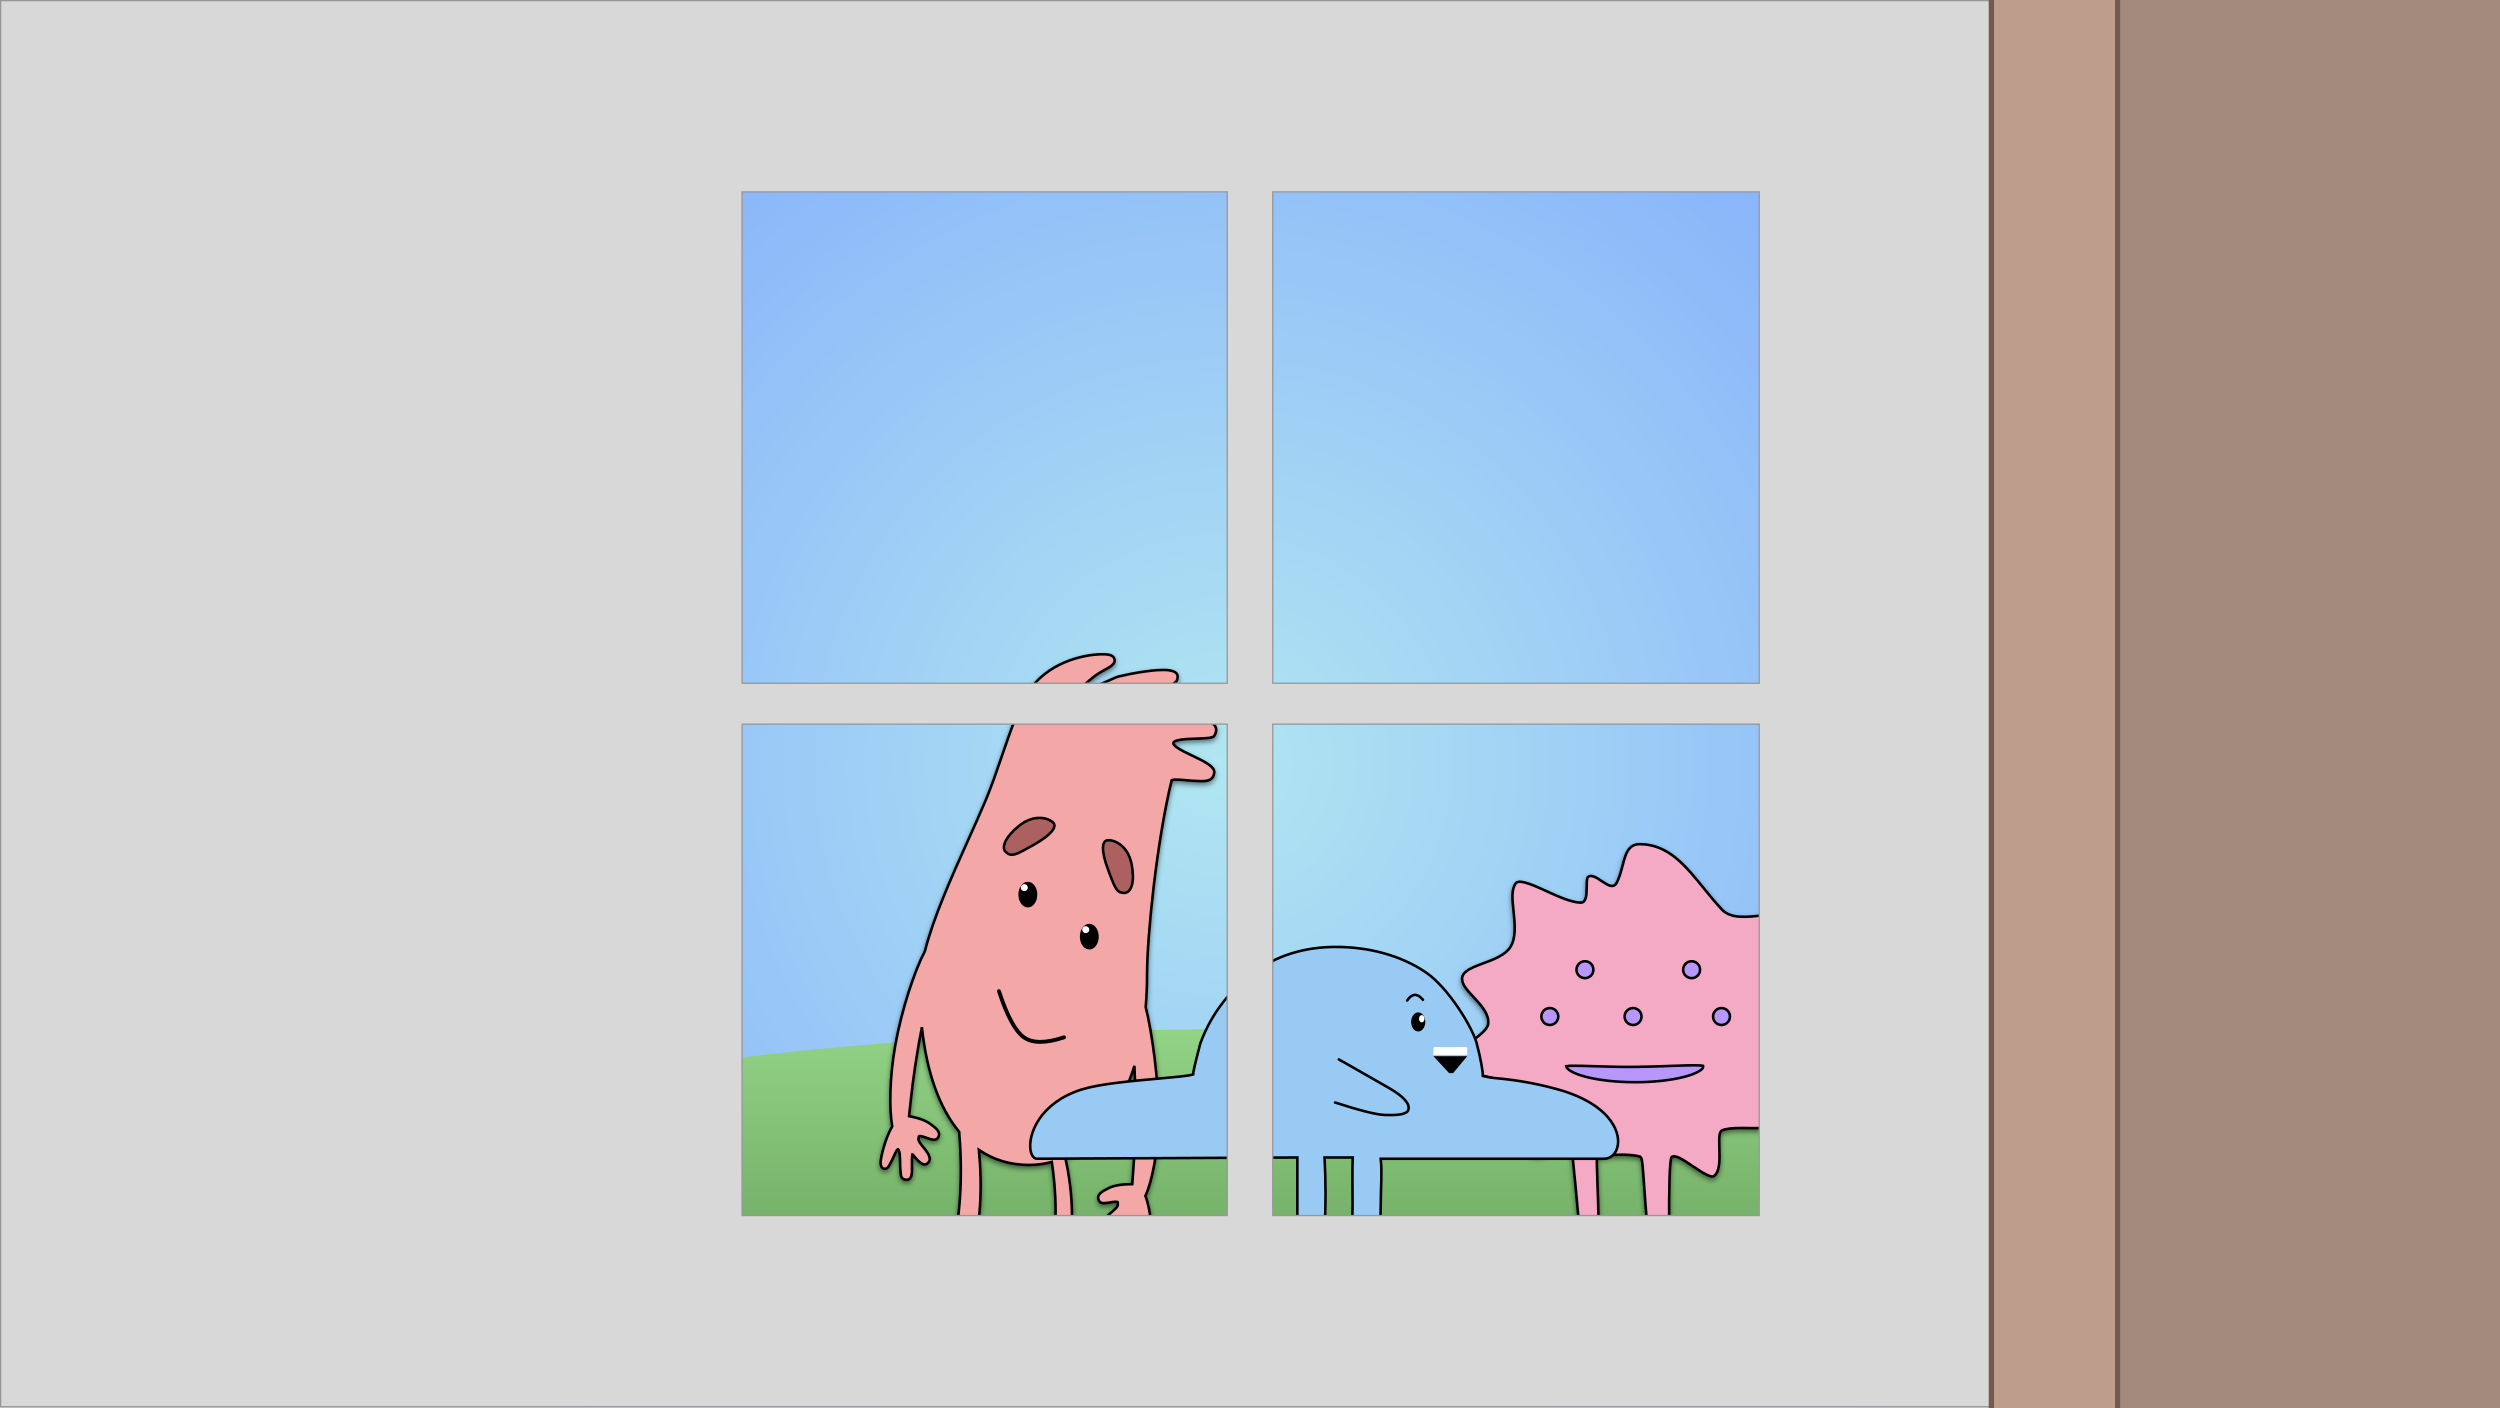
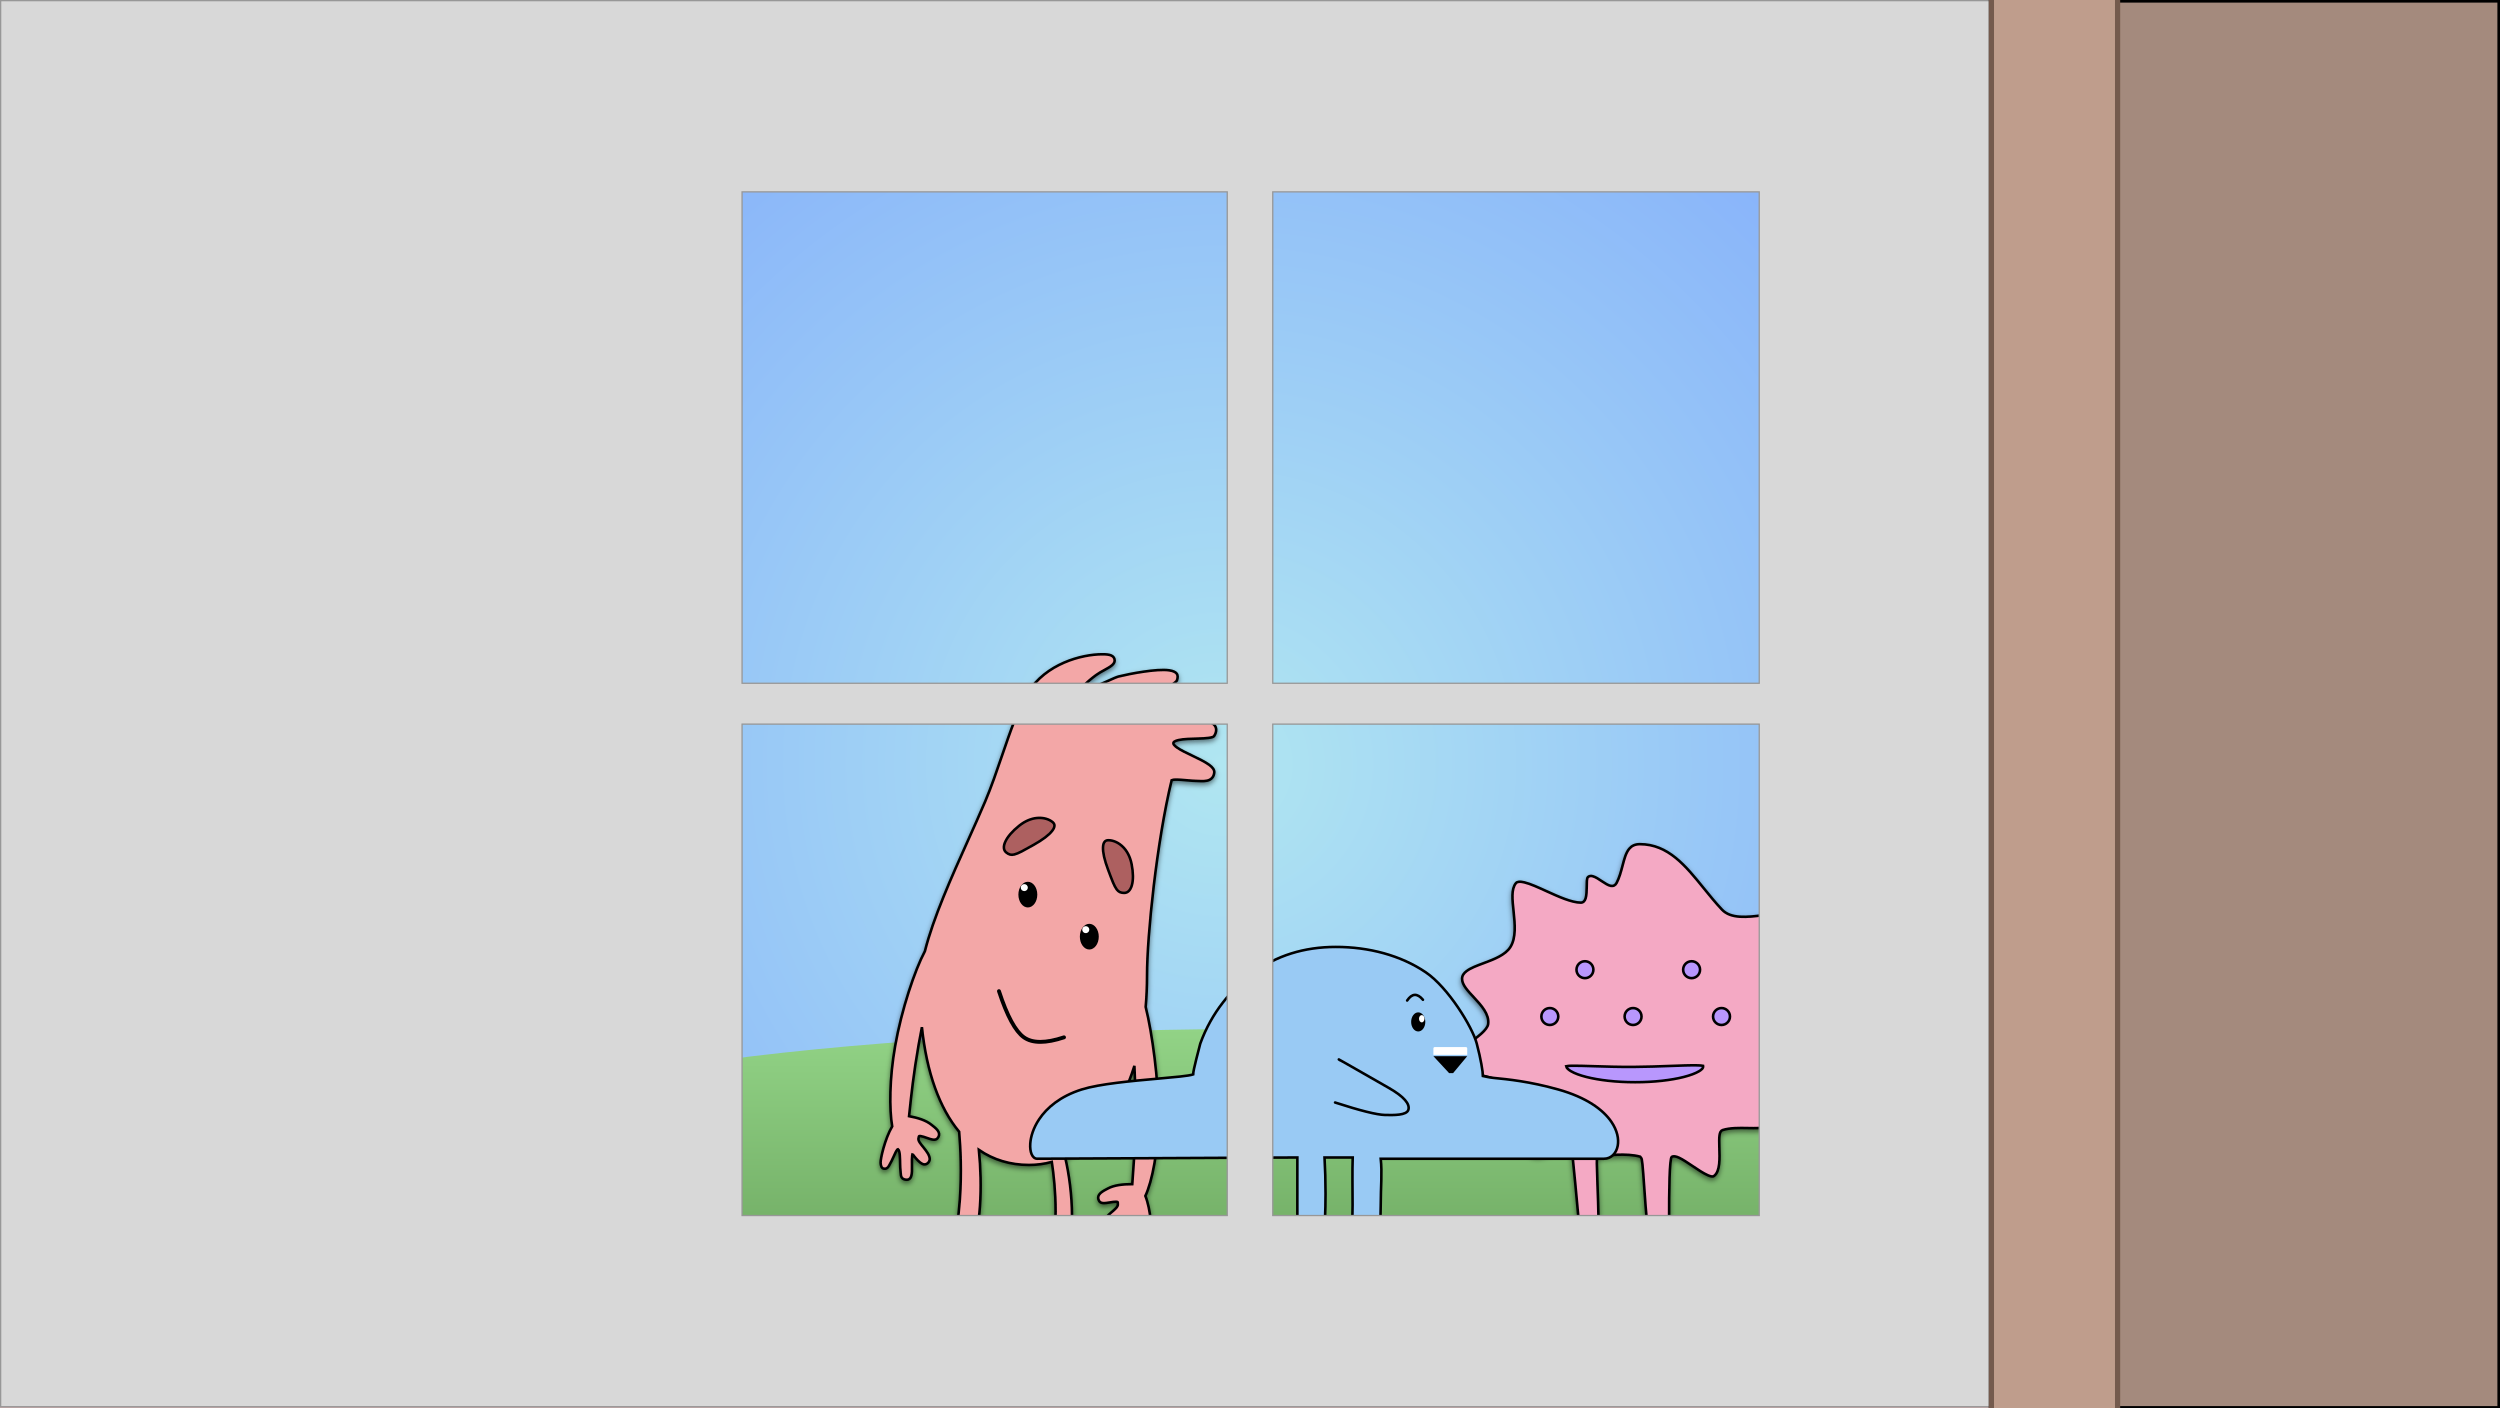
<svg xmlns="http://www.w3.org/2000/svg" width="1922px" height="1082px" viewBox="0 0 1922 1082" version="1.1">
  <defs>
    <radialGradient cx="48.835%" cy="54.346%" fx="48.835%" fy="54.346%" r="68.614%" gradientTransform="translate(0.488349,0.54346),scale(0.562955,1),rotate(90),translate(-0.488349,-0.54346)" id="radialGradient-1">
      <stop stop-color="#B0E6F1" offset="0%" />
      <stop stop-color="#81AAFC" offset="100%" />
    </radialGradient>
    <linearGradient x1="50%" y1="0%" x2="50%" y2="100%" id="linearGradient-2">
      <stop stop-color="#92D386" offset="0%" />
      <stop stop-color="#5E9651" offset="100%" />
    </linearGradient>
    <filter x="-4.1%" y="-3.6%" width="108.3%" height="107.1%" filterUnits="objectBoundingBox" id="filter-3">
      <feOffset dx="0" dy="2" in="SourceAlpha" result="shadowOffsetOuter1" />
      <feGaussianBlur stdDeviation="2" in="shadowOffsetOuter1" result="shadowBlurOuter1" />
      <feColorMatrix values="0 0 0 0 0   0 0 0 0 0   0 0 0 0 0  0 0 0 0.5 0" type="matrix" in="shadowBlurOuter1" result="shadowMatrixOuter1" />
      <feMerge>
        <feMergeNode in="shadowMatrixOuter1" />
        <feMergeNode in="SourceGraphic" />
      </feMerge>
    </filter>
    <filter x="-5.5%" y="-2.8%" width="110.9%" height="105.6%" filterUnits="objectBoundingBox" id="filter-4">
      <feOffset dx="0" dy="2" in="SourceAlpha" result="shadowOffsetOuter1" />
      <feGaussianBlur stdDeviation="2" in="shadowOffsetOuter1" result="shadowBlurOuter1" />
      <feColorMatrix values="0 0 0 0 0   0 0 0 0 0   0 0 0 0 0  0 0 0 0.5 0" type="matrix" in="shadowBlurOuter1" result="shadowMatrixOuter1" />
      <feMerge>
        <feMergeNode in="shadowMatrixOuter1" />
        <feMergeNode in="SourceGraphic" />
      </feMerge>
    </filter>
  </defs>
  <g id="Artboard" stroke="none" stroke-width="1" fill="none" fill-rule="evenodd">
-     <rect id="Rectangle" fill="url(#radialGradient-1)" x="0" y="0" width="1922" height="1082" />
+     <rect id="Rectangle" stroke="#8B3535" stroke-width="2" fill="url(#radialGradient-1)" x="1" y="1" width="1920" height="1080" />
    <path d="M974.5,1062 C1247.605,1062 1630,1001.335 1630,926.5 C1630,851.665 1247.605,791 974.5,791 C701.395,791 338.948,820.496 338.948,895.331 C338.948,970.166 701.395,1062 974.5,1062 Z" id="Oval" fill="url(#linearGradient-2)" />
    <g id="d" filter="url(#filter-3)" transform="translate(1262, 816) scale(-1, 1) translate(-1262, -816) translate(1117, 648)" stroke="#000000" stroke-width="2">
      <path d="M224.198,239.994 C222.653,239.994 218.365,238.485 212.846,236.598 C209.161,235.338 204.944,233.896 200.62,232.565 C200.42,232.503 200.22,232.442 200.02,232.381 C199.847,232.518 199.691,232.68 199.503,232.952 C199.231,233.346 199.153,233.595 199.073,233.927 C198.957,234.407 198.825,235.136 198.682,236.086 C198.386,238.052 198.032,240.999 197.636,244.656 C196.607,254.179 195.295,268.534 193.983,282.897 C192.67,297.264 191.356,311.637 190.325,321.176 C189.932,324.807 189.581,327.734 189.287,329.689 C189.154,330.567 189.035,331.241 188.928,331.686 C188.681,331.775 188.309,331.867 187.819,332.008 C184.525,332.958 176.488,335.296 170.643,334.97 C168.95,334.875 167.447,334.564 166.357,333.863 C165.527,333.329 164.97,332.552 164.805,331.463 C164.688,330.689 164.781,330.014 165.047,329.425 C165.358,328.736 165.893,328.169 166.548,327.682 C168.704,326.08 172.099,325.331 174.577,324.76 C175.723,324.495 176.693,324.267 177.316,324.033 C177.675,323.899 177.945,323.75 178.127,323.607 C178.252,323.508 178.39,323.368 178.533,323.185 C177.298,304.39 178.254,278.712 178.9,261.323 C179.134,255.029 179.327,249.817 179.356,246.435 C179.369,245.042 179.353,243.952 179.302,243.216 C179.274,242.81 179.233,242.497 179.186,242.283 C179.152,242.129 179.093,241.93 179.007,241.688 C178.819,241.632 178.641,241.58 178.472,241.535 C172.982,240.045 156.141,238.389 146.004,241.252 C145.005,242.433 144.907,242.821 144.809,243.319 C144.635,244.197 144.464,245.485 144.292,247.115 C143.872,251.108 143.445,257.196 142.945,264.323 C141.656,282.692 139.888,307.995 136.487,321.951 C135.978,324.041 134.39,325.809 132.27,327.268 C129.665,329.061 126.243,330.379 122.763,331.174 C118.872,332.063 114.901,332.299 111.902,331.769 C110.602,331.539 109.492,331.171 108.687,330.623 C108.088,330.216 107.667,329.71 107.548,329.063 C107.319,327.829 107.831,326.906 108.705,326.143 C110.211,324.827 112.679,323.933 115.116,323.018 C117.573,322.097 120.008,321.163 121.626,319.919 C123.046,318.826 123.871,317.503 123.844,315.851 C123.738,309.168 123.767,300.14 123.797,290.697 C123.87,267.448 123.501,242.443 121.745,241.363 C120.59,240.652 118.633,240.877 116.067,242.089 C113.209,243.439 109.572,245.878 105.84,248.387 C101.749,251.137 97.541,253.974 94.151,255.461 C92.148,256.34 90.395,256.894 89.337,256.141 C84.413,252.636 84.951,242.381 85.18,234.186 C85.283,230.475 85.37,227.116 85.034,224.785 C84.885,223.752 84.648,222.904 84.322,222.277 C83.913,221.493 83.359,221.013 82.692,220.803 C76.973,219.005 69.922,219.123 63.366,219.252 C57.488,219.367 52.018,219.513 48.414,218.08 C47.177,217.587 46.173,216.903 45.508,215.914 C44.892,214.999 44.574,213.834 44.574,212.369 C44.574,202.511 42.966,197.02 40.198,193.865 C36.689,189.865 31.235,189.509 24.187,189.228 C19.483,189.04 14.066,188.829 8.112,187.273 C6.448,186.838 5.252,186.379 4.468,185.817 C3.901,185.411 3.588,184.957 3.555,184.385 C3.448,182.512 5.346,179.951 7.96,176.101 C12.367,169.608 19.048,159.759 24.009,144.26 C24.215,143.619 24.122,142.884 23.632,142.075 C23.261,141.463 22.641,140.787 21.816,140.073 C19.905,138.419 16.837,136.49 13.606,134.467 C9.965,132.188 6.112,129.783 3.578,127.501 C2.056,126.13 0.913,124.841 1.004,123.621 C1.227,120.616 8.129,116.663 13.929,113.052 C19.621,109.509 24.101,106.256 24.057,104.5 C23.831,95.583 22.749,88.069 21.833,81.716 C20.303,71.105 19.06,63.772 23.791,58.662 C29.422,52.579 40.389,54.194 51.443,55.603 C63.792,57.176 76.285,58.566 83.119,51.331 C87.992,46.173 92.532,40.575 97.018,35.043 C111.018,17.777 124.441,1 146.276,1 C150.081,1 152.629,2.332 154.457,4.544 C157.051,7.682 158.259,12.453 159.59,17.533 C160.752,21.969 161.986,26.643 164.142,30.784 C164.651,31.76 165.281,32.375 165.979,32.736 C166.754,33.137 167.633,33.234 168.601,33.066 C170.597,32.719 173.049,31.124 175.597,29.411 C177.893,27.867 180.279,26.235 182.477,25.645 C183.793,25.293 185.043,25.332 186.109,26.213 C187.221,27.132 187.047,30.473 187.112,33.82 C187.174,37.024 187.259,40.396 187.978,42.658 C188.3,43.669 188.752,44.477 189.332,45.03 C189.949,45.617 190.711,45.949 191.658,45.946 C198.672,45.926 208.74,41.386 218.183,37.08 C224.491,34.203 230.512,31.448 235.1,30.355 C236.757,29.96 238.213,29.782 239.408,29.933 C240.31,30.047 241.05,30.349 241.552,30.958 C245.31,35.519 244.277,43.863 243.356,52.643 C242.319,62.544 241.317,73.032 245.859,80.149 C249.726,86.206 258.311,89.492 266.422,92.504 C271.45,94.371 276.267,96.14 279.452,98.54 C281.581,100.144 282.967,102.035 282.967,104.525 C282.967,109.207 278.462,113.852 273.9,118.761 C267.981,125.129 261.932,131.88 262.899,139.294 C263.484,143.773 271.361,149.57 278.59,154.653 C283.785,158.306 288.836,161.515 288.971,163.598 C289.233,167.635 287.641,170.393 284.904,172.439 C280.961,175.386 274.794,176.926 268.274,178.593 C260.395,180.607 252.012,182.785 246.084,187.455 C239.786,192.416 238.812,203.216 238.005,213.988 C237.43,221.663 236.902,229.271 234.121,234.329 C233.127,236.139 231.836,237.61 230.116,238.594 C228.529,239.503 226.583,239.994 224.198,239.994 Z" id="Oval" fill="#F4A9C4" />
      <path d="M187.41,175.028 C192.424,176.303 196.457,177.804 199.217,179.441 C201.278,180.664 202.684,181.926 202.953,183.281 C201.845,183.521 200.662,183.6 199.145,183.639 C195.215,183.737 189.132,183.543 181.852,183.311 C172.908,183.027 162.164,182.685 151.376,182.753 C141.512,182.816 131.608,183.181 122.956,183.501 C114.232,183.823 106.786,184.099 101.953,183.966 C100.092,183.914 98.632,183.805 97.656,183.605 C97.338,181.882 98.751,180.635 100.767,179.433 C103.513,177.797 107.527,176.296 112.521,175.022 C122.075,172.584 135.173,171 149.909,171 C164.658,171 177.81,172.587 187.41,175.028 Z" id="Oval" fill="#B897FD" transform="translate(150, 177.5) scale(1, -1) translate(-150, -177.5) " />
      <circle id="Oval" fill="#B897FD" cx="106.5" cy="97.5" r="6.5" />
      <circle id="Oval" fill="#B897FD" cx="83.5" cy="133.5" r="6.5" />
      <circle id="Oval" fill="#B897FD" cx="151.5" cy="133.5" r="6.5" />
      <circle id="Oval" fill="#B897FD" cx="188.5" cy="97.5" r="6.5" />
      <circle id="Oval" fill="#B897FD" cx="215.5" cy="133.5" r="6.5" />
    </g>
    <g id="d" filter="url(#filter-4)" transform="translate(806, 755.5) scale(-1, 1) translate(-806, -755.5) translate(678, 504)">
      <path d="M243.654,379.471 C241.989,380.69 242.097,386.773 241.986,390.951 C241.934,392.913 241.885,394.552 241.762,395.346 C241.637,396.149 241.599,396.908 241.563,397.604 C241.485,399.098 241.36,400.331 240.769,401.236 C240.253,402.027 239.416,402.643 237.882,402.913 C237.042,403.062 236.33,403.022 235.728,402.82 C235.07,402.6 234.524,402.191 234.089,401.561 C233.406,400.571 233.001,398.92 232.898,396.448 C232.838,394.996 232.862,393.237 232.886,391.454 C232.923,388.784 232.966,386.056 232.704,384.283 C232.659,383.98 232.61,383.709 232.547,383.482 C231.999,383.6 231.654,384.341 231.207,384.894 C229.587,386.899 227.31,389.656 224.802,390.845 C224.153,391.152 223.508,391.249 222.899,391.191 C222.236,391.129 221.614,390.881 221.075,390.502 C219.939,389.702 219.204,388.316 219.229,387.005 C219.28,384.2 221.639,381.091 224.024,378.115 C226.141,375.472 228.567,372.889 227.791,370.774 C227.711,370.554 227.659,370.308 227.61,370.055 C227.575,369.87 227.635,369.584 227.409,369.457 C227.169,369.323 226.776,369.338 226.181,369.425 C224.789,369.627 223.172,370.207 221.581,370.769 C219.763,371.411 217.975,372.029 216.54,372.173 C215.135,372.314 214.046,372.004 213.336,371.215 C212.623,370.422 212.242,369.638 212.09,368.882 C211.914,368.006 212.04,367.152 212.393,366.331 C213.2,364.453 215.318,362.741 217.059,361.39 C217.389,361.134 217.703,360.891 217.984,360.662 C222.228,357.212 228.437,355.373 235.113,354.097 C234.988,352.93 234.86,351.71 234.725,350.437 C233.441,338.27 231.644,321.252 227.763,299.218 C226.933,294.508 226.085,290.003 225.232,285.707 C221.585,320.566 211.699,347.934 196.597,366.092 C195.538,379.134 194.559,396.706 196.069,418.321 C198.103,447.44 204.278,465.69 207.799,476.096 C208.656,478.631 209.358,480.707 209.81,482.367 C212.536,484.75 214.93,489.53 214.93,495.734 C214.93,497.488 214.615,498.864 214.065,499.949 C213.438,501.183 212.505,502.062 211.314,502.681 C208.682,504.047 204.652,504.043 199.975,503.969 C198.927,503.952 197.846,503.935 196.742,503.935 C195.695,503.935 194.598,503.95 193.475,503.966 C188.083,504.042 182.113,504.096 178.082,502.613 C176.423,502.003 175.078,501.135 174.16,499.959 C173.299,498.853 172.798,497.472 172.798,495.734 C172.798,494.243 173.494,492.801 174.779,491.455 C176.052,490.123 177.915,488.873 180.126,487.741 C185.341,485.071 192.518,483.021 197.976,481.81 C190.624,471.552 182.499,450.411 180.625,423.587 C179.619,409.18 180.071,393.738 181.433,380.034 C170.346,387.623 157.427,391.616 142.889,391.616 C136.845,391.616 130.99,390.822 125.36,389.289 C123.934,399.03 122.454,411.808 122.454,427.421 C122.454,449.9 126.209,464.252 128.35,472.435 C129.264,475.927 129.869,478.348 129.84,479.833 C130.204,481.391 130.412,483.101 130.412,484.934 C130.412,486.688 130.098,488.063 129.547,489.148 C128.921,490.382 127.988,491.262 126.797,491.88 C124.165,493.246 120.135,493.243 115.457,493.168 C114.409,493.152 113.328,493.134 112.226,493.134 C110.978,493.137 109.978,493.151 108.957,493.166 C103.565,493.242 97.595,493.295 93.565,491.813 C91.906,491.203 90.56,490.335 89.643,489.158 C88.782,488.053 88.28,486.672 88.28,484.934 C88.28,483.343 89.075,481.805 90.534,480.38 C91.991,478.955 94.122,477.631 96.612,476.446 C102.991,473.408 111.753,471.246 116.967,470.3 C113.085,461.109 109.859,447.15 109.859,430.64 C109.859,415.124 112.138,398.217 115.154,385.588 C91.419,374.765 72.552,349.869 61.87,315.435 C61.335,325.988 60.929,337.379 60.929,349.117 C60.929,370.466 62.112,386.755 62.957,398.403 C63.171,401.348 63.363,403.997 63.51,406.357 C70.802,406.402 77.547,407.084 82.508,409.846 C82.825,410.022 83.176,410.207 83.546,410.402 C85.495,411.43 87.878,412.748 88.998,414.457 C89.488,415.204 89.761,416.023 89.739,416.916 C89.721,417.687 89.482,418.526 88.917,419.43 C88.354,420.331 87.336,420.826 85.928,420.931 C84.49,421.038 82.622,420.741 80.72,420.424 C79.055,420.147 77.363,419.857 75.957,419.9 C75.355,419.918 74.966,419.971 74.752,420.146 C74.552,420.31 74.661,420.581 74.658,420.77 C74.654,421.027 74.646,421.279 74.605,421.509 C74.208,423.727 77.044,425.848 79.588,428.083 C82.453,430.6 85.315,433.252 85.853,436.005 C86.104,437.292 85.621,438.785 84.641,439.77 C84.177,440.237 83.606,440.589 82.965,440.765 C82.375,440.928 81.723,440.945 81.031,440.755 C78.354,440.02 75.633,437.701 73.69,436.008 C73.115,435.507 72.647,434.981 72.307,434.705 C72.121,435.053 72.101,435.338 72.11,435.666 C72.159,437.458 72.675,440.137 73.175,442.76 C73.508,444.512 73.836,446.24 74.029,447.68 C74.357,450.133 74.244,451.829 73.743,452.923 C73.424,453.619 72.957,454.117 72.347,454.448 C71.79,454.751 71.096,454.914 70.243,454.914 C68.685,454.914 67.753,454.453 67.108,453.764 C66.369,452.975 66.032,451.783 65.697,450.325 C65.54,449.645 65.371,448.905 65.109,448.135 C64.85,447.375 64.518,445.769 64.126,443.846 C63.292,439.751 62.343,433.742 60.868,432.939 C60.314,432.89 60.196,433.081 60.063,433.293 C59.39,434.368 58.911,436.343 58.299,438.726 C57.677,441.15 56.948,443.98 55.862,446.79 C55.467,447.813 55,448.411 54.554,448.783 C53.813,449.4 53.076,449.461 52.507,449.479 C51.476,449.521 50.791,449.043 50.27,448.286 C49.706,447.467 49.37,446.269 49.19,445.542 C48.446,442.544 49.229,425.912 53.44,415.432 C48.261,404.395 43.324,380.264 43.324,352.857 C43.324,327.039 48.117,290.353 53.214,270.115 C52.527,262.396 52.174,254.404 52.174,246.173 C52.174,215.034 44.686,143.104 33.242,95.84 C32.358,95.48 31.572,95.41 30.641,95.385 C27.856,95.308 23.868,95.664 20.524,95.961 C18.213,96.165 16.201,96.341 15.064,96.341 C14.331,96.341 13.52,96.385 12.669,96.431 C9.756,96.588 6.441,96.711 4.046,95.508 C2.199,94.58 0.81,92.928 0.479,89.944 C0.366,88.928 0.678,87.892 1.403,86.857 C2.071,85.901 3.107,84.934 4.419,83.973 C7.637,81.617 12.577,79.248 17.439,76.926 C21.892,74.8 26.278,72.713 29.123,70.692 C30.128,69.978 30.933,69.281 31.445,68.588 C31.784,68.129 32.001,67.683 31.951,67.228 C31.899,66.751 31.546,66.401 31.073,66.094 C30.301,65.593 29.192,65.23 27.87,64.941 C23.986,64.094 18.352,63.962 13.289,63.836 C6.758,63.674 1.483,63.198 0.641,61.934 C-0.468,60.271 -1,58.622 -1,57.135 C-1,55.54 -0.405,54.109 0.787,52.988 C2.803,51.091 12.454,45.562 24.841,43.878 C31.843,42.926 41.368,43.566 49.173,44.098 C55.672,44.54 61.348,45.332 62.092,44.289 C62.013,43.955 61.851,43.676 61.628,43.361 C60.98,42.444 59.834,41.346 58.368,40.124 C54.199,36.647 47.499,32.26 41.618,28.407 C35.046,24.101 29.635,20.349 29.203,19.138 C28.458,17.048 28.301,15.21 29.437,13.782 C30.292,12.706 31.976,11.79 35.152,11.334 C44.618,9.974 65.352,13.944 74.048,16.102 C75.592,16.485 79.011,18.023 83.038,19.849 C88.152,22.167 94.275,24.948 98.682,26.261 C100.188,26.709 101.478,26.988 102.432,26.984 C102.741,26.983 103.005,26.958 103.206,26.869 C103.411,26.558 103.111,26.201 102.878,25.806 C102.4,24.997 101.605,24.015 100.563,22.911 C98.385,20.605 95.153,17.809 91.369,15.012 C89.452,13.595 87.198,12.363 85.082,11.203 C82.728,9.911 80.539,8.699 79.091,7.448 C77.761,6.299 77.047,5.091 77.047,3.832 C77.047,2.89 77.295,2.128 77.712,1.506 C78.158,0.841 78.808,0.33 79.62,-0.044 C81.353,-0.843 83.902,-0.988 86.359,-0.999 C102.57,-1 129.968,6.306 143.739,28.516 C151.165,40.493 157.279,58.338 163.608,76.848 C167.698,88.81 171.882,101.048 176.584,112.139 C180.589,121.585 185.09,131.612 189.708,141.901 C202.604,170.629 216.406,201.394 222.94,227.284 C230.65,241.7 240.874,272.168 245.78,300.018 C250.232,325.293 250.33,348.555 248.09,361.962 C253.757,371.625 257.196,387.032 256.989,390.025 C256.938,390.772 256.814,392.01 256.401,392.915 C256.004,393.784 255.37,394.35 254.518,394.463 C253.801,394.565 253.085,394.616 252.269,394.149 C251.765,393.86 251.201,393.352 250.635,392.414 C249.078,389.835 247.869,387.174 246.836,384.896 C245.82,382.655 245.006,380.793 244.156,379.851 C243.989,379.666 243.84,379.498 243.654,379.471 Z" id="Combined-Shape" stroke="#000000" stroke-width="2" fill="#F3A7A7" />
      <g id="Group-2" transform="translate(62, 114)">
-         <path d="M5.144,68.473 C3.895,68.473 2.922,68.075 2.252,67.254 C1.491,66.323 1.112,64.925 1.021,63.148 C0.814,59.12 2.136,53.26 4.858,46.004 C5.001,45.626 5.14,45.254 5.277,44.889 C7.969,37.709 9.607,33.277 11.5,30.708 C13,28.67 14.674,27.957 17.29,27.957 C18.645,27.957 19.814,28.45 20.77,29.365 C21.833,30.382 22.634,31.892 23.182,33.792 C24.328,37.77 24.337,43.396 23.016,50.045 C21.853,55.897 19.42,60.196 16.509,63.165 C12.906,66.841 8.581,68.473 5.144,68.473 Z" id="Oval" stroke="#000000" stroke-width="2" fill="#AD6161" transform="translate(12.51103, 48.21544) scale(-1, -1) translate(-12.51103, -48.21544) " />
+         <path d="M1.021,63.148 C0.814,59.12 2.136,53.26 4.858,46.004 C5.001,45.626 5.14,45.254 5.277,44.889 C7.969,37.709 9.607,33.277 11.5,30.708 C13,28.67 14.674,27.957 17.29,27.957 C18.645,27.957 19.814,28.45 20.77,29.365 C21.833,30.382 22.634,31.892 23.182,33.792 C24.328,37.77 24.337,43.396 23.016,50.045 C21.853,55.897 19.42,60.196 16.509,63.165 C12.906,66.841 8.581,68.473 5.144,68.473 C3.895,68.473 2.922,68.075 2.252,67.254 C1.491,66.323 1.112,64.925 1.021,63.148 Z" id="Oval" stroke="#000000" stroke-width="2" fill="#AD6161" transform="translate(12.51103, 48.21544) scale(-1, -1) translate(-12.51103, -48.21544) " />
        <path d="M74.119,45.277 C72.884,45.285 71.923,44.893 71.265,44.076 C70.514,43.145 70.146,41.742 70.066,39.957 C69.884,35.908 71.235,30.008 73.989,22.697 C74.132,22.315 74.273,21.94 74.412,21.573 C77.135,14.338 78.792,9.873 80.691,7.278 C82.197,5.221 83.867,4.491 86.472,4.475 C87.815,4.467 88.97,4.953 89.912,5.863 C90.963,6.879 91.75,8.39 92.282,10.295 C93.399,14.288 93.375,19.944 92.02,26.637 C90.827,32.53 88.378,36.869 85.461,39.872 C81.853,43.589 77.541,45.257 74.119,45.277 Z" id="Oval" stroke="#000000" stroke-width="2" fill="#AD6161" transform="translate(81.56412, 24.87611) scale(1, -1) rotate(40) translate(-81.56412, -24.87611) " />
        <ellipse id="Oval" fill="#000000" cx="34.536" cy="102.105" rx="7.271" ry="9.877" />
        <ellipse id="Oval" fill="#000000" cx="81.797" cy="69.78" rx="7.271" ry="9.877" />
        <ellipse id="Oval" fill="#FFFFFF" cx="37.263" cy="96.717" rx="2.727" ry="2.694" />
        <ellipse id="Oval" fill="#FFFFFF" cx="84.523" cy="64.392" rx="2.727" ry="2.694" />
      </g>
      <path d="M116,258 C122.219,277.006 128.612,288.84 135.179,293.503 C141.746,298.166 152.019,298.166 166,293.503" id="Line-5" stroke="#000000" stroke-width="3" stroke-linecap="round" transform="translate(141, 277.5) scale(-1, 1) translate(-141, -277.5) " />
    </g>
    <g id="d" transform="translate(792, 728)">
      <path d="M446.607,162.834 L246.596,161.878 C246.617,167.773 246.611,173.975 246.606,180.397 C246.603,183.456 246.6,186.566 246.6,189.716 L246.601,191.09 C246.601,193.771 246.603,196.421 246.606,199.034 C246.637,234.463 246.597,263.169 242.355,271.034 C241.457,273.46 240.16,275.57 238.017,277.003 C236.218,278.207 233.813,278.942 230.501,278.942 C228.528,278.942 219.25,279.244 217.481,278.469 C215.901,277.777 210.429,275.378 213.984,269.503 C217.539,263.628 229.071,262.131 230.501,261.591 C227.362,246.344 224.93,216.318 224.93,189.716 C224.93,179.953 225.202,170.582 225.701,161.878 L204.041,161.878 C204.428,172.987 204.134,184.362 204.134,198.384 C204.134,214.103 205.208,228.943 206.093,241.18 C206.68,249.29 207.184,256.26 207.241,261.591 C207.514,263.065 207.425,264.767 207.323,266.556 C207.283,267.253 207.243,267.964 207.225,268.68 C207.189,270.156 206.9,271.32 206.407,272.246 C205.861,273.272 205.064,274.018 204.041,274.56 C201.756,275.773 198.253,275.915 193.949,276.043 C193.739,276.049 184.011,276.32 181.241,275.184 C180.05,274.696 179.112,273.987 178.49,272.998 C177.923,272.098 177.611,270.957 177.647,269.503 C177.716,266.713 180.72,264.669 181.241,264.227 C183.743,262.107 187.392,260.737 191.079,260.428 C186.2,246.517 182.498,221.53 182.498,198.384 C182.498,184.365 181.302,173.947 182.498,162.834 L10.794,162.834 C8.142,162.834 5.793,161.829 3.963,160.071 C2.149,158.326 0.845,155.831 0.293,152.83 C-0.645,147.732 0.587,141.148 5.189,134.425 C11.48,125.236 24.104,115.747 46.134,109.569 C68.105,103.408 84.905,101.759 95.595,100.711 C99.529,100.325 101.723,99.641 103.935,99.22 C103.935,96.161 105.507,86.291 108.684,74.271 C112.048,61.55 130.68,31.159 147.875,19.507 C167.164,6.435 191.661,0 217.001,0 C241.574,0 262.815,6.821 280.095,19.633 C297.354,32.429 312.505,50.31 321.217,74.271 C322.107,77.971 326.709,94.625 326.709,98.018 C330.146,99.192 340.793,100.099 353.737,101.258 C373.594,103.035 398.832,105.303 412.342,109.576 C428.928,114.821 439.253,123.671 445.193,132.613 C449.574,139.21 451.573,145.865 451.938,151.195 C452.165,154.518 451.756,157.335 450.907,159.331 C450.439,160.43 449.835,161.29 449.137,161.878 C448.393,162.504 447.539,162.834 446.607,162.834 Z" id="Combined-Shape" stroke="#000000" stroke-width="2" fill="#99CAF4" fill-rule="nonzero" transform="translate(226, 139.5) scale(-1, 1) translate(-226, -139.5) " />
      <g id="Group" transform="translate(289, 35)">
        <ellipse id="Oval" fill="#000000" fill-rule="nonzero" cx="9.332" cy="22.65" rx="5.438" ry="7.35" />
        <ellipse id="Oval" fill="#FFFFFF" fill-rule="nonzero" cx="12.051" cy="20.2" rx="2.115" ry="2.8" />
        <path d="M0.577,5.159 C5.235,0.324 9.255,0.843 12.637,6.714" id="Path-4" stroke="#000000" stroke-width="2" stroke-linecap="round" transform="translate(6.606837, 4.298946) rotate(-10) translate(-6.606837, -4.298946) " />
      </g>
      <path d="M232.284,112.805 C249.334,123.85 260.868,130.247 266.885,131.998 C273.405,133.894 282.92,136.667 285.285,132.77 C287.65,128.872 284.756,122.277 275.244,112.827 C250.233,87.976 240.045,77.929 244.679,82.685" id="Path-7" stroke="#000000" stroke-width="2" stroke-linecap="round" transform="translate(259.1757, 108.1388) rotate(-15) translate(-259.1757, -108.1388) " />
      <polygon id="Rectangle" fill="#000000" points="310 84 336 84 325.158 97 322.058 97" />
      <path d="M311,77 L335,77 C335.552,77 336,77.448 336,78 L336,83 L336,83 L310,83 L310,78 C310,77.448 310.448,77 311,77 Z" id="Rectangle" fill="#FFFFFF" />
    </g>
-     <path d="M1921.5,0.5 L1921.5,1081.5 L0.5,1081.5 L0.5,0.5 L1921.5,0.5 Z M1352.5,147.5 L978.5,147.5 L978.5,525.294 L1352.5,525.294 L1352.5,147.5 Z M1352.5,556.706 L978.5,556.706 L978.5,934.5 L1352.5,934.5 L1352.5,556.706 Z M943.5,556.706 L570.5,556.706 L570.5,934.5 L943.5,934.5 L943.5,556.706 Z M943.5,147.5 L570.5,147.5 L570.5,525.294 L943.5,525.294 L943.5,147.5 Z" id="Combined-Shape" stroke="#979797" fill="#D8D8D8" />
-     <rect id="Rectangle" fill="#A48A7D" x="1529" y="0" width="393" height="1083" />
+     <path d="M1921.5,0.5 L1921.5,1081.5 L0.5,1081.5 L0.5,0.5 L1921.5,0.5 Z M943.5,147.5 L570.5,147.5 L570.5,525.294 L943.5,525.294 L943.5,147.5 Z M1352.5,147.5 L978.5,147.5 L978.5,525.294 L1352.5,525.294 L1352.5,147.5 Z M943.5,556.706 L570.5,556.706 L570.5,934.5 L943.5,934.5 L943.5,556.706 Z M1352.5,556.706 L978.5,556.706 L978.5,934.5 L1352.5,934.5 L1352.5,556.706 Z" id="Combined-Shape" stroke="#979797" fill="#D8D8D8" />
+     <rect id="Rectangle" stroke="#000000" stroke-width="2" fill="#A48A7D" x="1530" y="1" width="391" height="1081" />
    <rect id="Rectangle" stroke="#745A4D" stroke-width="4" fill="#BF9D8C" x="1531" y="-14" width="97" height="1118" />
  </g>
</svg>
